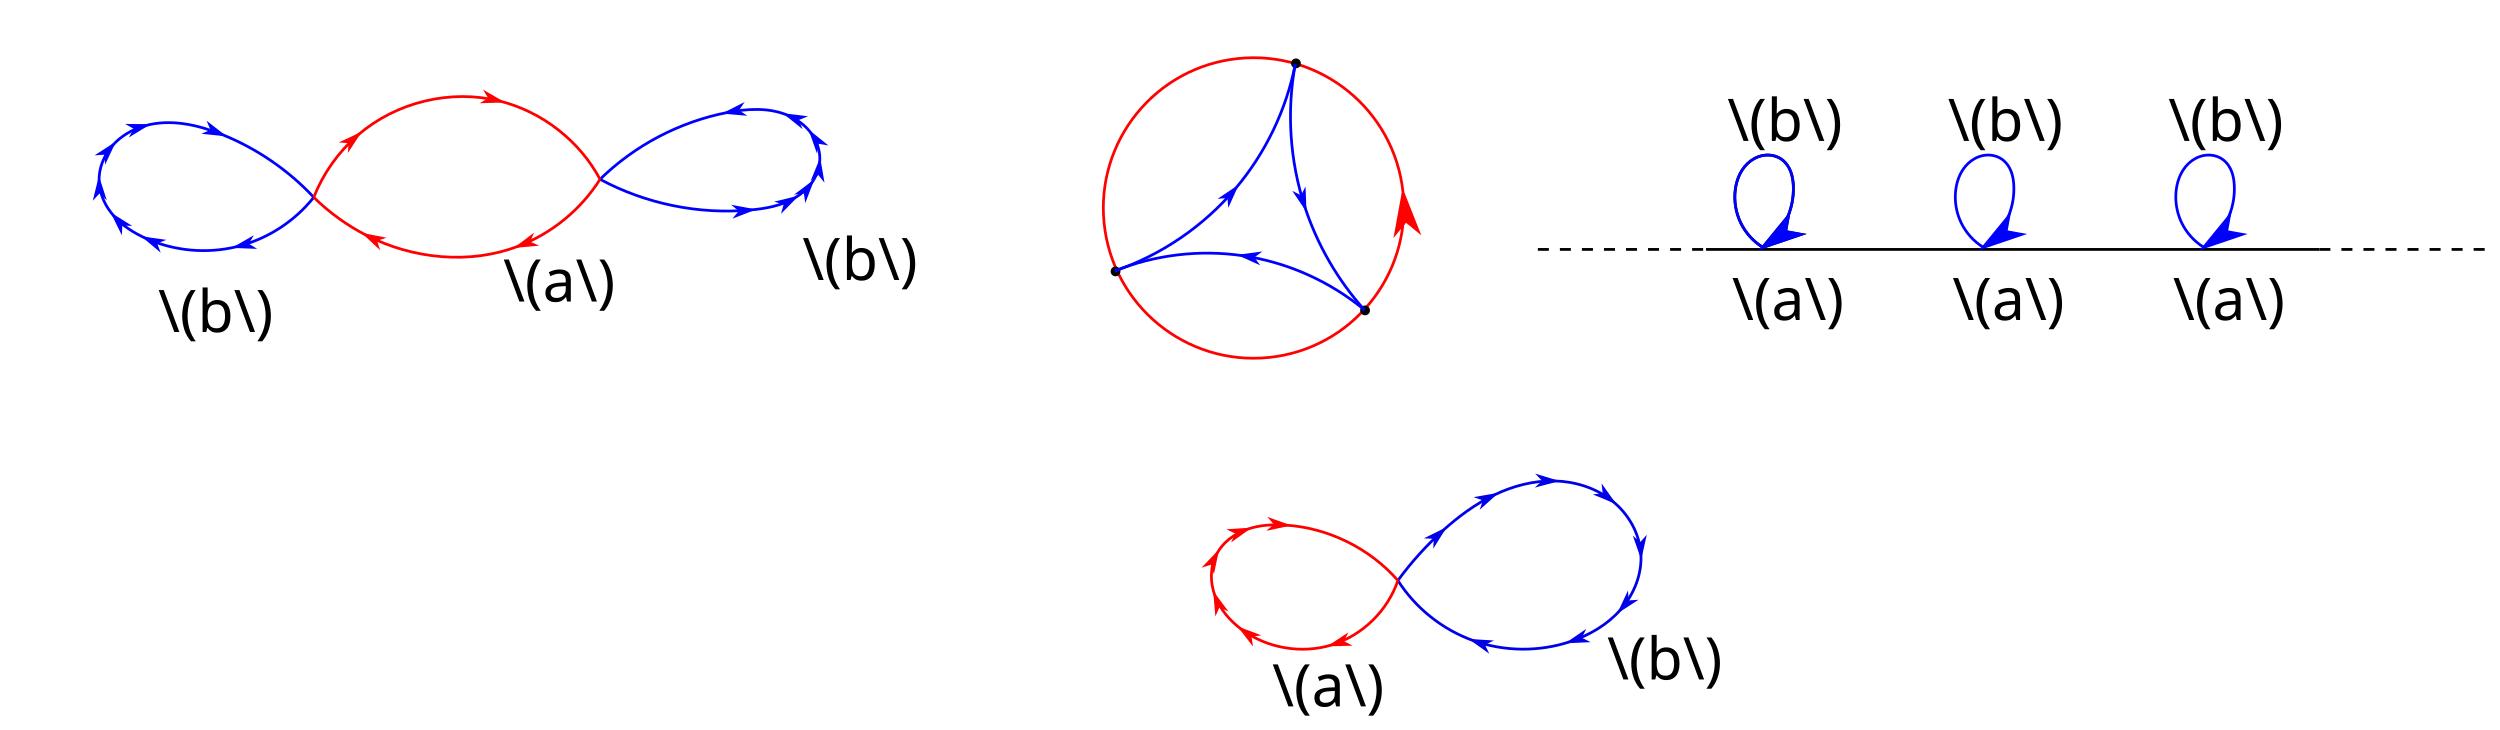
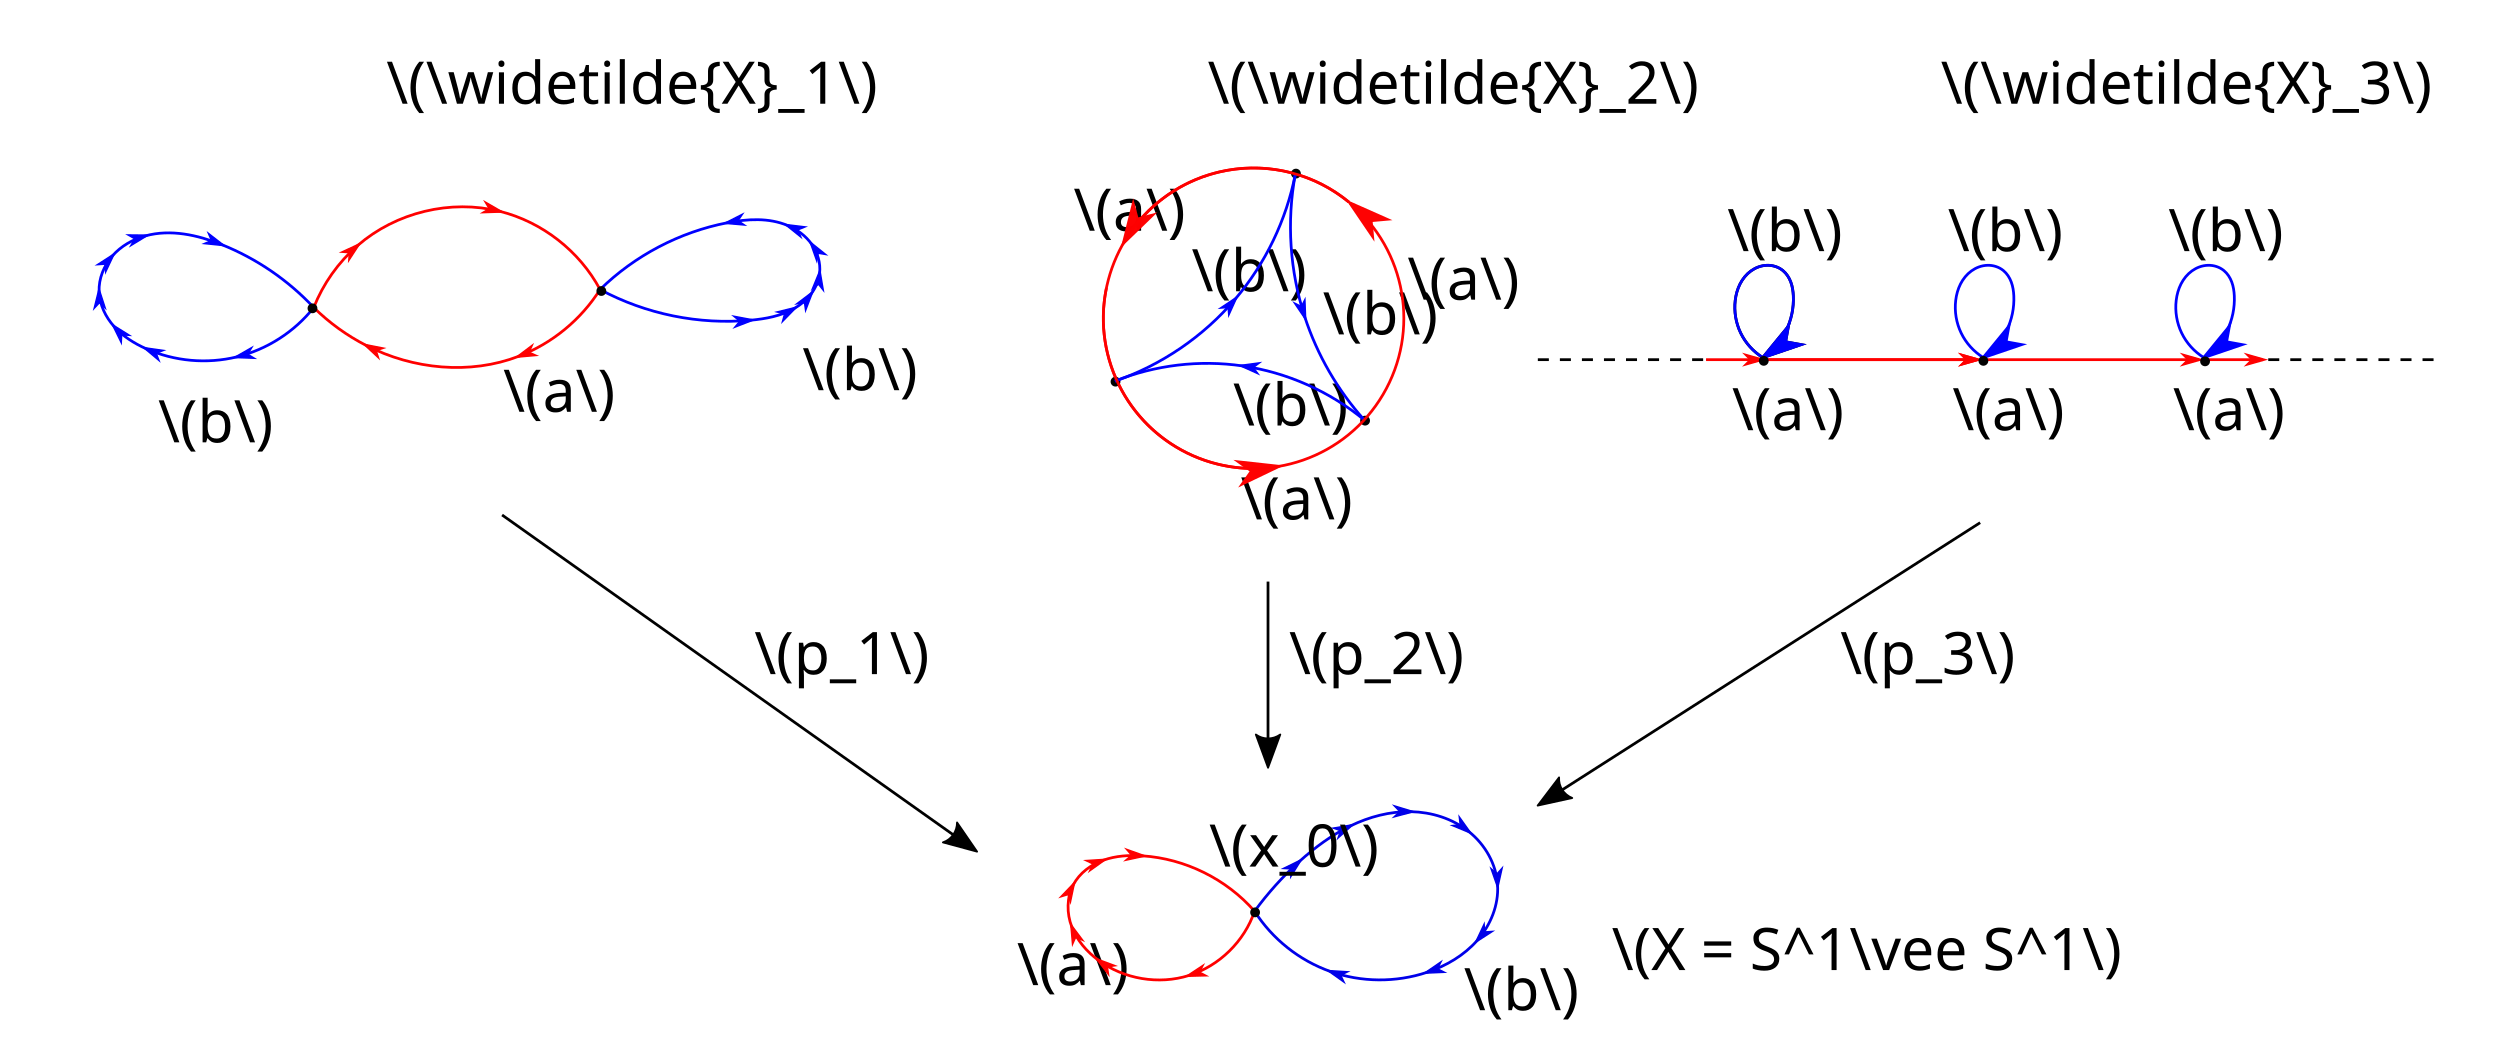
- <svg xmlns="http://www.w3.org/2000/svg" width="240mm" height="70mm" viewBox="0 0 240 70" version="1.1" id="svg8">
+ <svg xmlns="http://www.w3.org/2000/svg" width="240mm" height="100mm" viewBox="0 0 240 100" version="1.1" id="svg8">
  <defs id="defs2">
-     <marker style="overflow:visible;" id="marker2439" refX="0.0" refY="0.0" orient="auto">
-       <path transform="scale(0.4) rotate(180) translate(10,0)" style="fill-rule:evenodd;fill:context-stroke;stroke:context-stroke;stroke-width:1.0pt;" d="M 0.0,0.0 L 5.0,-5.0 L -12.5,0.0 L 5.0,5.0 L 0.0,0.0 z " id="path2185" />
+     <marker style="overflow:visible" id="marker1576" refX="0" refY="0" orient="auto">
+       <path transform="matrix(-0.4,0,0,-0.4,-4,0)" style="fill:context-stroke;fill-rule:evenodd;stroke:context-stroke;stroke-width:1pt" d="M 0,0 5,-5 -12.5,0 5,5 Z" id="path1324" />
+     </marker>
+     <marker style="overflow:visible" id="marker2439" refX="0" refY="0" orient="auto">
+       <path transform="matrix(-0.4,0,0,-0.4,-4,0)" style="fill:context-stroke;fill-rule:evenodd;stroke:context-stroke;stroke-width:1pt" d="M 0,0 5,-5 -12.5,0 5,5 Z" id="path2185" />
    </marker>
    <marker style="overflow:visible" id="Arrow1Mstart" refX="0" refY="0" orient="auto">
      <path transform="matrix(0.4,0,0,0.4,4,0)" style="fill:context-stroke;fill-rule:evenodd;stroke:context-stroke;stroke-width:1pt" d="M 0,0 5,-5 -12.5,0 5,5 Z" id="path2888" />
    </marker>
    <marker style="overflow:visible" id="Arrow1Mend" refX="0" refY="0" orient="auto">
      <path transform="matrix(-0.4,0,0,-0.4,-4,0)" style="fill:context-stroke;fill-rule:evenodd;stroke:context-stroke;stroke-width:1pt" d="M 0,0 5,-5 -12.5,0 5,5 Z" id="path2891" />
    </marker>
    <marker style="overflow:visible" id="Arrow2Lend" refX="0" refY="0" orient="auto">
      <path transform="matrix(-1.1,0,0,-1.1,-1.1,0)" d="M 8.719,4.034 -2.207,0.016 8.719,-4.002 c -1.745,2.372 -1.735,5.617 -6e-7,8.035 z" style="fill:context-stroke;fill-rule:evenodd;stroke:context-stroke;stroke-width:0.625;stroke-linejoin:round" id="path2903" />
    </marker>
    <marker style="overflow:visible" id="Arrow1Lstart" refX="0" refY="0" orient="auto">
      <path transform="matrix(0.8,0,0,0.8,10,0)" style="fill:context-stroke;fill-rule:evenodd;stroke:context-stroke;stroke-width:1pt" d="M 0,0 5,-5 -12.5,0 5,5 Z" id="path2882" />
    </marker>
    <marker style="overflow:visible" id="marker4571" refX="0" refY="0" orient="auto">
      <path transform="matrix(-0.8,0,0,-0.8,-10,0)" style="fill:context-stroke;fill-rule:evenodd;stroke:context-stroke;stroke-width:1pt" d="M 0,0 5,-5 -12.5,0 5,5 Z" id="path4569" />
    </marker>
    <marker style="overflow:visible" id="marker4561" refX="0" refY="0" orient="auto">
      <path transform="matrix(-0.8,0,0,-0.8,-10,0)" style="fill:context-stroke;fill-rule:evenodd;stroke:context-stroke;stroke-width:1pt" d="M 0,0 5,-5 -12.5,0 5,5 Z" id="path4559" />
    </marker>
    <marker style="overflow:visible" id="Arrow1Lend" refX="0" refY="0" orient="auto">
      <path transform="matrix(-0.8,0,0,-0.8,-10,0)" style="fill:context-stroke;fill-rule:evenodd;stroke:context-stroke;stroke-width:1pt" d="M 0,0 5,-5 -12.5,0 5,5 Z" id="path2885" />
    </marker>
    <marker style="overflow:visible" id="Arrow1Mstart-4" refX="0" refY="0" orient="auto">
      <path transform="matrix(0.4,0,0,0.4,4,0)" style="fill:context-stroke;fill-rule:evenodd;stroke:context-stroke;stroke-width:1pt" d="M 0,0 5,-5 -12.5,0 5,5 Z" id="path2888-4" />
    </marker>
    <marker style="overflow:visible" id="Arrow1Mstart-4-0" refX="0" refY="0" orient="auto">
      <path transform="matrix(0.4,0,0,0.4,4,0)" style="fill:context-stroke;fill-rule:evenodd;stroke:context-stroke;stroke-width:1pt" d="M 0,0 5,-5 -12.5,0 5,5 Z" id="path2888-4-2" />
    </marker>
    <marker style="overflow:visible" id="Arrow1Mstart-4-0-9" refX="0" refY="0" orient="auto">
      <path transform="matrix(0.4,0,0,0.4,4,0)" style="fill:context-stroke;fill-rule:evenodd;stroke:context-stroke;stroke-width:1pt" d="M 0,0 5,-5 -12.5,0 5,5 Z" id="path2888-4-2-0" />
    </marker>
+     <marker style="overflow:visible" id="marker2439-5" refX="0" refY="0" orient="auto">
+       <path transform="matrix(-0.4,0,0,-0.4,-4,0)" style="fill:context-stroke;fill-rule:evenodd;stroke:context-stroke;stroke-width:1pt" d="M 0,0 5,-5 -12.5,0 5,5 Z" id="path2185-6" />
+     </marker>
  </defs>
  <g id="layer1" transform="translate(0,-177)">
-     <path style="fill:none;stroke:#000000;stroke-width:0.265px;stroke-linecap:butt;stroke-linejoin:miter;stroke-opacity:1" d="M 163.779,200.944 H 222.658" id="path1072" />
-     <text xml:space="preserve" style="font-size:5.644px;line-height:1.25;font-family:sans-serif;letter-spacing:0px;word-spacing:0px;stroke-width:0.265" x="166.264" y="207.715" id="text2090">
-       <tspan id="tspan2088" style="stroke-width:0.265" x="166.264" y="207.715">\(a\)</tspan>
+     <text xml:space="preserve" style="font-size:5.644px;line-height:1.25;font-family:sans-serif;letter-spacing:0px;word-spacing:0px;stroke-width:0.265" x="166.264" y="218.299" id="text2090">
+       <tspan id="tspan2088" style="stroke-width:0.265" x="166.264" y="218.299">\(a\)</tspan>
    </text>
-     <text xml:space="preserve" style="font-size:5.644px;line-height:1.25;font-family:sans-serif;letter-spacing:0px;word-spacing:0px;stroke-width:0.265" x="187.431" y="207.715" id="text2824">
-       <tspan id="tspan2822" style="stroke-width:0.265" x="187.431" y="207.715">\(a\)</tspan>
+     <text xml:space="preserve" style="font-size:5.644px;line-height:1.25;font-family:sans-serif;letter-spacing:0px;word-spacing:0px;stroke-width:0.265" x="119.096" y="226.859" id="text2090-3">
+       <tspan id="tspan2088-9" style="stroke-width:0.265" x="119.096" y="226.859">\(a\)</tspan>
    </text>
-     <text xml:space="preserve" style="font-size:5.644px;line-height:1.25;font-family:sans-serif;letter-spacing:0px;word-spacing:0px;stroke-width:0.265" x="208.598" y="207.715" id="text2828">
-       <tspan id="tspan2826" style="stroke-width:0.265" x="208.598" y="207.715">\(a\)</tspan>
+     <text xml:space="preserve" style="font-size:5.644px;line-height:1.25;font-family:sans-serif;letter-spacing:0px;word-spacing:0px;stroke-width:0.265" x="135.108" y="205.765" id="text2090-7">
+       <tspan id="tspan2088-3" style="stroke-width:0.265" x="135.108" y="205.765">\(a\)</tspan>
    </text>
-     <path style="fill:none;stroke:#000000;stroke-width:0.265px;stroke-linecap:butt;stroke-linejoin:miter;stroke-opacity:1;marker-end:url(#Arrow1Lend)" d="m 169.231,200.743 c -0.913,-0.564 -1.661,-1.393 -2.127,-2.359 -0.466,-0.967 -0.65,-2.068 -0.522,-3.133 0.065,-0.546 0.212,-1.085 0.461,-1.574 0.25,-0.49 0.604,-0.93 1.05,-1.252 0.446,-0.322 0.983,-0.523 1.533,-0.539 0.549,-0.017 1.108,0.156 1.533,0.505 0.349,0.286 0.6,0.681 0.757,1.104 0.157,0.423 0.223,0.876 0.244,1.327 0.053,1.148 -0.19,2.309 -0.7,3.339 -0.509,1.03 -1.284,1.928 -2.229,2.583" id="path2878" />
-     <path style="fill:none;stroke:#0000ff;stroke-width:0.265px;stroke-linecap:butt;stroke-linejoin:miter;stroke-opacity:1;marker-end:url(#Arrow1Lend)" d="m 169.231,200.743 c -0.913,-0.564 -1.661,-1.393 -2.127,-2.359 -0.466,-0.967 -0.65,-2.068 -0.522,-3.133 0.065,-0.546 0.212,-1.085 0.461,-1.574 0.25,-0.49 0.604,-0.93 1.05,-1.252 0.446,-0.322 0.983,-0.523 1.533,-0.539 0.549,-0.017 1.108,0.156 1.533,0.505 0.349,0.286 0.6,0.681 0.757,1.104 0.157,0.423 0.223,0.876 0.244,1.327 0.053,1.148 -0.19,2.309 -0.7,3.339 -0.509,1.03 -1.284,1.928 -2.229,2.583" id="path3475" />
-     <text xml:space="preserve" style="font-size:5.644px;line-height:1.25;font-family:sans-serif;letter-spacing:0px;word-spacing:0px;stroke-width:0.265" x="165.821" y="190.529" id="text3643">
-       <tspan id="tspan3641" style="stroke-width:0.265" x="165.821" y="190.529">\(b\)</tspan>
+     <text xml:space="preserve" style="font-size:5.644px;line-height:1.25;font-family:sans-serif;letter-spacing:0px;word-spacing:0px;stroke-width:0.265" x="103.051" y="199.146" id="text2090-75">
+       <tspan id="tspan2088-0" style="stroke-width:0.265" x="103.051" y="199.146">\(a\)</tspan>
    </text>
-     <path style="fill:none;stroke:#0000ff;stroke-width:0.265px;stroke-linecap:butt;stroke-linejoin:miter;stroke-opacity:1;marker-end:url(#Arrow1Lend)" d="m 190.397,200.743 c -0.913,-0.564 -1.661,-1.393 -2.127,-2.359 -0.466,-0.967 -0.65,-2.068 -0.522,-3.133 0.065,-0.546 0.212,-1.085 0.461,-1.574 0.25,-0.49 0.604,-0.93 1.05,-1.252 0.446,-0.322 0.983,-0.523 1.533,-0.539 0.549,-0.017 1.108,0.156 1.533,0.505 0.349,0.286 0.6,0.681 0.757,1.104 0.157,0.423 0.223,0.876 0.244,1.327 0.053,1.148 -0.19,2.309 -0.7,3.339 -0.509,1.03 -1.284,1.928 -2.229,2.583" id="path4483" />
-     <text xml:space="preserve" style="font-size:5.644px;line-height:1.25;font-family:sans-serif;letter-spacing:0px;word-spacing:0px;stroke-width:0.265" x="186.987" y="190.529" id="text4491">
-       <tspan id="tspan4489" style="stroke-width:0.265" x="186.987" y="190.529">\(b\)</tspan>
+     <text xml:space="preserve" style="font-size:5.644px;line-height:1.25;font-family:sans-serif;letter-spacing:0px;word-spacing:0px;stroke-width:0.265" x="187.431" y="218.299" id="text2824">
+       <tspan id="tspan2822" style="stroke-width:0.265" x="187.431" y="218.299">\(a\)</tspan>
    </text>
-     <path style="fill:none;stroke:#0000ff;stroke-width:0.265px;stroke-linecap:butt;stroke-linejoin:miter;stroke-opacity:1;marker-end:url(#Arrow1Lend)" d="m 211.564,200.743 c -0.913,-0.564 -1.661,-1.393 -2.127,-2.359 -0.466,-0.967 -0.65,-2.068 -0.522,-3.133 0.065,-0.546 0.212,-1.085 0.461,-1.574 0.25,-0.49 0.604,-0.93 1.05,-1.252 0.446,-0.322 0.983,-0.523 1.533,-0.539 0.549,-0.017 1.108,0.156 1.533,0.505 0.349,0.286 0.6,0.681 0.757,1.104 0.157,0.423 0.223,0.876 0.244,1.327 0.053,1.148 -0.19,2.309 -0.7,3.339 -0.509,1.03 -1.284,1.928 -2.229,2.583" id="path4493" />
-     <text xml:space="preserve" style="font-size:5.644px;line-height:1.25;font-family:sans-serif;letter-spacing:0px;word-spacing:0px;stroke-width:0.265" x="208.154" y="190.529" id="text4501">
-       <tspan id="tspan4499" style="stroke-width:0.265" x="208.154" y="190.529">\(b\)</tspan>
+     <text xml:space="preserve" style="font-size:5.644px;line-height:1.25;font-family:sans-serif;letter-spacing:0px;word-spacing:0px;stroke-width:0.265" x="208.598" y="218.299" id="text2828">
+       <tspan id="tspan2826" style="stroke-width:0.265" x="208.598" y="218.299">\(a\)</tspan>
    </text>
-     <path style="font-variation-settings:normal;opacity:0.99;vector-effect:none;fill:none;fill-opacity:1;fill-rule:evenodd;stroke:#fe0000;stroke-width:0.265;stroke-linecap:butt;stroke-linejoin:round;stroke-miterlimit:4;stroke-dasharray:none;stroke-dashoffset:0;stroke-opacity:1;-inkscape-stroke:none;marker-start:url(#Arrow1Lstart);stop-color:#000000;stop-opacity:1" id="path4557" d="m 134.698,195.552 a 14.424,14.424 0 0 1 -12.913,15.767 14.424,14.424 0 0 1 -15.79,-12.886 14.424,14.424 0 0 1 12.858,-15.813 14.424,14.424 0 0 1 15.835,12.83" />
-     <path style="font-variation-settings:normal;opacity:0.99;vector-effect:none;fill:#000000;fill-opacity:1;fill-rule:evenodd;stroke:none;stroke-width:0.265;stroke-linecap:butt;stroke-linejoin:round;stroke-miterlimit:4;stroke-dasharray:none;stroke-dashoffset:0;stroke-opacity:1;-inkscape-stroke:none;stop-color:#000000;stop-opacity:1" id="path4609" d="m 124.88,183.037 a 0.471,0.471 0 0 1 -0.422,0.515 0.471,0.471 0 0 1 -0.516,-0.421 0.471,0.471 0 0 1 0.42,-0.516 0.471,0.471 0 0 1 0.517,0.419" />
-     <path style="font-variation-settings:normal;opacity:0.99;vector-effect:none;fill:#000000;fill-opacity:1;fill-rule:evenodd;stroke:none;stroke-width:0.265;stroke-linecap:butt;stroke-linejoin:round;stroke-miterlimit:4;stroke-dasharray:none;stroke-dashoffset:0;stroke-opacity:1;-inkscape-stroke:none;stop-color:#000000;stop-opacity:1" id="path4609-1" d="m 107.559,203.009 a 0.471,0.471 0 0 1 -0.422,0.515 0.471,0.471 0 0 1 -0.516,-0.421 0.471,0.471 0 0 1 0.42,-0.516 0.471,0.471 0 0 1 0.517,0.419" />
-     <path style="font-variation-settings:normal;opacity:0.99;vector-effect:none;fill:#000000;fill-opacity:1;fill-rule:evenodd;stroke:none;stroke-width:0.265;stroke-linecap:butt;stroke-linejoin:round;stroke-miterlimit:4;stroke-dasharray:none;stroke-dashoffset:0;stroke-opacity:1;-inkscape-stroke:none;stop-color:#000000;stop-opacity:1" id="path4609-0" d="m 131.516,206.752 a 0.471,0.471 0 0 1 -0.422,0.515 0.471,0.471 0 0 1 -0.516,-0.421 0.471,0.471 0 0 1 0.42,-0.516 0.471,0.471 0 0 1 0.517,0.419" />
-     <text xml:space="preserve" style="font-size:5.644px;line-height:1.25;font-family:sans-serif;letter-spacing:0px;word-spacing:0px;stroke-width:0.265" x="15.17" y="208.877" id="text5896">
-       <tspan id="tspan5894" style="stroke-width:0.265" x="15.17" y="208.877">\(b\)</tspan>
+     <path style="fill:none;stroke:#000000;stroke-width:0.265px;stroke-linecap:butt;stroke-linejoin:miter;stroke-opacity:1;marker-end:url(#Arrow1Lend)" d="m 169.231,211.326 c -0.913,-0.564 -1.661,-1.393 -2.127,-2.359 -0.466,-0.967 -0.65,-2.068 -0.522,-3.133 0.065,-0.546 0.212,-1.085 0.461,-1.574 0.25,-0.49 0.604,-0.93 1.05,-1.252 0.446,-0.322 0.983,-0.523 1.533,-0.539 0.549,-0.017 1.108,0.156 1.533,0.505 0.349,0.286 0.6,0.681 0.757,1.104 0.157,0.423 0.223,0.876 0.244,1.327 0.053,1.148 -0.19,2.309 -0.7,3.339 -0.509,1.03 -1.284,1.928 -2.229,2.583" id="path2878" />
+     <path style="fill:none;stroke:#0000ff;stroke-width:0.265px;stroke-linecap:butt;stroke-linejoin:miter;stroke-opacity:1;marker-end:url(#Arrow1Lend)" d="m 169.231,211.326 c -0.913,-0.564 -1.661,-1.393 -2.127,-2.359 -0.466,-0.967 -0.65,-2.068 -0.522,-3.133 0.065,-0.546 0.212,-1.085 0.461,-1.574 0.25,-0.49 0.604,-0.93 1.05,-1.252 0.446,-0.322 0.983,-0.523 1.533,-0.539 0.549,-0.017 1.108,0.156 1.533,0.505 0.349,0.286 0.6,0.681 0.757,1.104 0.157,0.423 0.223,0.876 0.244,1.327 0.053,1.148 -0.19,2.309 -0.7,3.339 -0.509,1.03 -1.284,1.928 -2.229,2.583" id="path3475" />
+     <text xml:space="preserve" style="font-size:5.644px;line-height:1.25;font-family:sans-serif;letter-spacing:0px;word-spacing:0px;stroke-width:0.265" x="165.821" y="201.112" id="text3643">
+       <tspan id="tspan3641" style="stroke-width:0.265" x="165.821" y="201.112">\(b\)</tspan>
    </text>
-     <text xml:space="preserve" style="font-size:5.644px;line-height:1.25;font-family:sans-serif;letter-spacing:0px;word-spacing:0px;stroke-width:0.265" x="154.282" y="242.228" id="text5896-8">
-       <tspan id="tspan5894-4" style="stroke-width:0.265" x="154.282" y="242.228">\(b\)</tspan>
+     <text xml:space="preserve" style="font-size:5.644px;line-height:1.25;font-family:sans-serif;letter-spacing:0px;word-spacing:0px;stroke-width:0.265" x="114.388" y="204.963" id="text3643-4">
+       <tspan id="tspan3641-5" style="stroke-width:0.265" x="114.388" y="204.963">\(b\)</tspan>
    </text>
-     <text xml:space="preserve" style="font-size:5.644px;line-height:1.25;font-family:sans-serif;letter-spacing:0px;word-spacing:0px;stroke-width:0.265" x="77.029" y="203.881" id="text6334">
-       <tspan id="tspan6332" style="stroke-width:0.265" x="77.029" y="203.881">\(b\)</tspan>
+     <text xml:space="preserve" style="font-size:5.644px;line-height:1.25;font-family:sans-serif;letter-spacing:0px;word-spacing:0px;stroke-width:0.265" x="126.986" y="209.099" id="text3643-8">
+       <tspan id="tspan3641-6" style="stroke-width:0.265" x="126.986" y="209.099">\(b\)</tspan>
    </text>
-     <text xml:space="preserve" style="font-size:5.644px;line-height:1.25;font-family:sans-serif;letter-spacing:0px;word-spacing:0px;stroke-width:0.265" x="48.299" y="205.945" id="text7502">
-       <tspan id="tspan7500" style="stroke-width:0.265" x="48.299" y="205.945">\(a\)</tspan>
+     <text xml:space="preserve" style="font-size:5.644px;line-height:1.25;font-family:sans-serif;letter-spacing:0px;word-spacing:0px;stroke-width:0.265" x="118.362" y="217.851" id="text3643-2">
+       <tspan id="tspan3641-51" style="stroke-width:0.265" x="118.362" y="217.851">\(b\)</tspan>
    </text>
-     <text xml:space="preserve" style="font-size:5.644px;line-height:1.25;font-family:sans-serif;letter-spacing:0px;word-spacing:0px;stroke-width:0.265" x="122.126" y="244.812" id="text7502-0">
-       <tspan id="tspan7500-0" style="stroke-width:0.265" x="122.126" y="244.812">\(a\)</tspan>
+     <path style="fill:none;stroke:#0000ff;stroke-width:0.265px;stroke-linecap:butt;stroke-linejoin:miter;stroke-opacity:1;marker-end:url(#Arrow1Lend)" d="m 190.397,211.326 c -0.913,-0.564 -1.661,-1.393 -2.127,-2.359 -0.466,-0.967 -0.65,-2.068 -0.522,-3.133 0.065,-0.546 0.212,-1.085 0.461,-1.574 0.25,-0.49 0.604,-0.93 1.05,-1.252 0.446,-0.322 0.983,-0.523 1.533,-0.539 0.549,-0.017 1.108,0.156 1.533,0.505 0.349,0.286 0.6,0.681 0.757,1.104 0.157,0.423 0.223,0.876 0.244,1.327 0.053,1.148 -0.19,2.309 -0.7,3.339 -0.509,1.03 -1.284,1.928 -2.229,2.583" id="path4483" />
+     <text xml:space="preserve" style="font-size:5.644px;line-height:1.25;font-family:sans-serif;letter-spacing:0px;word-spacing:0px;stroke-width:0.265" x="186.987" y="201.112" id="text4491">
+       <tspan id="tspan4489" style="stroke-width:0.265" x="186.987" y="201.112">\(b\)</tspan>
    </text>
-     <path style="fill:none;stroke:#000000;stroke-width:0.265;stroke-linecap:butt;stroke-linejoin:miter;stroke-miterlimit:4;stroke-dasharray:1.058, 1.058;stroke-dashoffset:0;stroke-opacity:1" d="m 222.658,200.944 h 16.147" id="path1046" />
-     <path style="fill:none;stroke:#000000;stroke-width:0.265;stroke-linecap:butt;stroke-linejoin:miter;stroke-miterlimit:4;stroke-dasharray:1.058, 1.058;stroke-dashoffset:0;stroke-opacity:1" d="m 147.632,200.944 h 16.147" id="path1046-0" />
-     <path style="fill:none;stroke:#0000ff;stroke-width:0.265;stroke-linecap:butt;stroke-linejoin:miter;stroke-miterlimit:4;stroke-dasharray:none;stroke-opacity:1;marker-mid:url(#Arrow1Mstart)" d="m 130.987,206.752 c -2.566,-2.857 -4.53,-6.253 -5.725,-9.902 -1.441,-4.398 -1.757,-9.158 -0.911,-13.708" id="path3377" />
-     <path style="fill:none;stroke:#0000ff;stroke-width:0.265px;stroke-linecap:butt;stroke-linejoin:miter;stroke-opacity:1;marker-mid:url(#Arrow1Mend)" d="m 130.987,206.752 c -3.332,-2.762 -7.434,-4.586 -11.717,-5.208 -4.114,-0.598 -8.383,-0.088 -12.24,1.462" id="path3560" />
-     <path style="fill:none;stroke:#0000ff;stroke-width:0.265px;stroke-linecap:butt;stroke-linejoin:miter;stroke-opacity:1;marker-mid:url(#Arrow1Mend)" d="m 107.029,203.006 c 4.465,-1.529 8.504,-4.283 11.558,-7.882 2.898,-3.417 4.904,-7.585 5.764,-11.982" id="path4804" />
-     <path style="fill:none;stroke:#0000ff;stroke-width:0.265px;stroke-linecap:butt;stroke-linejoin:miter;stroke-opacity:1;marker-mid:url(#Arrow1Mstart)" d="m 57.606,194.211 c 3.332,-3.26 7.633,-5.518 12.209,-6.408 1.931,-0.376 3.995,-0.5 5.807,0.265 0.906,0.382 1.728,0.988 2.297,1.79 0.569,0.802 0.872,1.805 0.764,2.783 -0.08,0.72 -0.378,1.408 -0.813,1.987 -0.436,0.579 -1.005,1.05 -1.634,1.409 -1.258,0.719 -2.721,0.986 -4.163,1.119 -4.971,0.459 -10.07,-0.579 -14.466,-2.943" id="path7080" />
-     <path style="fill:none;stroke:#0000ff;stroke-width:0.265px;stroke-linecap:butt;stroke-linejoin:miter;stroke-opacity:1;marker-mid:url(#Arrow1Mstart)" d="m 30.119,195.94 c -2.457,-2.626 -5.497,-4.705 -8.836,-6.041 -2.323,-0.93 -4.913,-1.502 -7.326,-0.839 -1.206,0.332 -2.339,0.978 -3.164,1.919 -0.825,0.941 -1.324,2.184 -1.28,3.434 0.044,1.248 0.62,2.441 1.456,3.368 0.836,0.927 1.918,1.605 3.059,2.114 2.716,1.211 5.836,1.49 8.724,0.78 2.887,-0.71 5.523,-2.404 7.368,-4.735" id="path7084" />
-     <path style="fill:none;stroke:#0000e9;stroke-width:0.265;stroke-linecap:butt;stroke-linejoin:miter;stroke-opacity:1;stroke-miterlimit:4;stroke-dasharray:none;marker-mid:url(#Arrow1Mend)" d="m 134.198,232.728 c 1.266,-1.735 2.71,-3.339 4.303,-4.778 1.484,-1.34 3.106,-2.545 4.906,-3.416 1.8,-0.871 3.786,-1.401 5.785,-1.364 1.999,0.037 4.01,0.664 5.574,1.91 1.564,1.246 2.644,3.131 2.761,5.127 0.113,1.929 -0.669,3.853 -1.94,5.307 -1.271,1.455 -2.999,2.464 -4.832,3.077 -2.991,1 -6.315,0.971 -9.288,-0.081 -2.973,-1.053 -5.575,-3.122 -7.269,-5.782" id="path7425" />
-     <path style="fill:none;stroke:#ff0000;stroke-width:0.265px;stroke-linecap:butt;stroke-linejoin:miter;stroke-opacity:1;marker-mid:url(#Arrow1Mstart-4)" d="m 134.198,232.728 c -2.702,-3.089 -6.66,-5.045 -10.755,-5.317 -1.268,-0.084 -2.567,-0.009 -3.764,0.418 -1.197,0.428 -2.29,1.237 -2.883,2.361 -0.648,1.228 -0.643,2.742 -0.147,4.039 0.496,1.297 1.447,2.387 2.564,3.212 2.452,1.811 5.783,2.367 8.691,1.453 2.908,-0.915 5.32,-3.278 6.294,-6.166" id="path5176" />
-     <path style="fill:none;stroke:#ff0000;stroke-width:0.265px;stroke-linecap:butt;stroke-linejoin:miter;stroke-opacity:1;marker-mid:url(#Arrow1Mstart-4-0)" d="m 57.606,194.211 c -1.975,-3.692 -5.557,-6.487 -9.619,-7.506 -4.716,-1.183 -9.972,0.092 -13.646,3.276 -1.857,1.609 -3.319,3.672 -4.221,5.958" id="path5176-4" />
-     <path style="fill:none;stroke:#ff0000;stroke-width:0.265;stroke-linecap:butt;stroke-linejoin:miter;stroke-miterlimit:4;stroke-dasharray:none;stroke-opacity:1;marker-mid:url(#marker2439)" d="m 57.606,194.211 c -1.826,2.894 -4.604,5.176 -7.797,6.405 -4.703,1.81 -10.154,1.266 -14.64,-1.029 -1.855,-0.949 -3.565,-2.184 -5.049,-3.647" id="path5176-4-2" />
+     <path style="fill:none;stroke:#0000ff;stroke-width:0.265px;stroke-linecap:butt;stroke-linejoin:miter;stroke-opacity:1;marker-end:url(#Arrow1Lend)" d="m 211.564,211.326 c -0.913,-0.564 -1.661,-1.393 -2.127,-2.359 -0.466,-0.967 -0.65,-2.068 -0.522,-3.133 0.065,-0.546 0.212,-1.085 0.461,-1.574 0.25,-0.49 0.604,-0.93 1.05,-1.252 0.446,-0.322 0.983,-0.523 1.533,-0.539 0.549,-0.017 1.108,0.156 1.533,0.505 0.349,0.286 0.6,0.681 0.757,1.104 0.157,0.423 0.223,0.876 0.244,1.327 0.053,1.148 -0.19,2.309 -0.7,3.339 -0.509,1.03 -1.284,1.928 -2.229,2.583" id="path4493" />
+     <text xml:space="preserve" style="font-size:5.644px;line-height:1.25;font-family:sans-serif;letter-spacing:0px;word-spacing:0px;stroke-width:0.265" x="208.154" y="201.112" id="text4501">
+       <tspan id="tspan4499" style="stroke-width:0.265" x="208.154" y="201.112">\(b\)</tspan>
+     </text>
+     <path style="font-variation-settings:normal;opacity:0.99;vector-effect:none;fill:none;fill-opacity:1;fill-rule:evenodd;stroke:#fe0000;stroke-width:0.265;stroke-linecap:butt;stroke-linejoin:round;stroke-miterlimit:4;stroke-dasharray:none;stroke-dashoffset:0;stroke-opacity:1;-inkscape-stroke:none;marker-start:url(#Arrow1Lstart);stop-color:#000000;stop-opacity:1" id="path4557" d="m 122.77,221.77 a 14.424,14.424 0 0 1 -15.671,-8.508 14.424,14.424 0 0 1 4.573,-17.235 14.424,14.424 0 0 1 17.828,0.379" />
+     <path style="font-variation-settings:normal;opacity:0.99;vector-effect:none;fill:#000000;fill-opacity:1;fill-rule:evenodd;stroke:none;stroke-width:0.265;stroke-linecap:butt;stroke-linejoin:round;stroke-miterlimit:4;stroke-dasharray:none;stroke-dashoffset:0;stroke-opacity:1;-inkscape-stroke:none;stop-color:#000000;stop-opacity:1" id="path4609" d="m 124.88,193.62 a 0.471,0.471 0 0 1 -0.422,0.515 0.471,0.471 0 0 1 -0.516,-0.421 0.471,0.471 0 0 1 0.42,-0.516 0.471,0.471 0 0 1 0.517,0.419" />
+     <path style="font-variation-settings:normal;opacity:0.99;vector-effect:none;fill:#000000;fill-opacity:1;fill-rule:evenodd;stroke:none;stroke-width:0.265;stroke-linecap:butt;stroke-linejoin:round;stroke-miterlimit:4;stroke-dasharray:none;stroke-dashoffset:0;stroke-opacity:1;-inkscape-stroke:none;stop-color:#000000;stop-opacity:1" id="path4609-1" d="m 107.559,213.593 a 0.471,0.471 0 0 1 -0.422,0.515 0.471,0.471 0 0 1 -0.516,-0.421 0.471,0.471 0 0 1 0.42,-0.516 0.471,0.471 0 0 1 0.517,0.419" />
+     <path style="font-variation-settings:normal;opacity:0.99;vector-effect:none;fill:#000000;fill-opacity:1;fill-rule:evenodd;stroke:none;stroke-width:0.265;stroke-linecap:butt;stroke-linejoin:round;stroke-miterlimit:4;stroke-dasharray:none;stroke-dashoffset:0;stroke-opacity:1;-inkscape-stroke:none;stop-color:#000000;stop-opacity:1" id="path4609-0" d="m 131.516,217.335 a 0.471,0.471 0 0 1 -0.422,0.515 0.471,0.471 0 0 1 -0.516,-0.421 0.471,0.471 0 0 1 0.42,-0.516 0.471,0.471 0 0 1 0.517,0.419" />
+     <text xml:space="preserve" style="font-size:5.644px;line-height:1.25;font-family:sans-serif;letter-spacing:0px;word-spacing:0px;stroke-width:0.265" x="15.17" y="219.461" id="text5896">
+       <tspan id="tspan5894" style="stroke-width:0.265" x="15.17" y="219.461">\(b\)</tspan>
+     </text>
+     <text xml:space="preserve" style="font-size:5.644px;line-height:1.25;font-family:sans-serif;letter-spacing:0px;word-spacing:0px;stroke-width:0.265" x="140.524" y="273.978" id="text5896-8">
+       <tspan id="tspan5894-4" style="stroke-width:0.265" x="140.524" y="273.978">\(b\)</tspan>
+     </text>
+     <text xml:space="preserve" style="font-size:5.644px;line-height:1.25;font-family:sans-serif;letter-spacing:0px;word-spacing:0px;stroke-width:0.265" x="77.029" y="214.464" id="text6334">
+       <tspan id="tspan6332" style="stroke-width:0.265" x="77.029" y="214.464">\(b\)</tspan>
+     </text>
+     <text xml:space="preserve" style="font-size:5.644px;line-height:1.25;font-family:sans-serif;letter-spacing:0px;word-spacing:0px;stroke-width:0.265" x="48.299" y="216.528" id="text7502">
+       <tspan id="tspan7500" style="stroke-width:0.265" x="48.299" y="216.528">\(a\)</tspan>
+     </text>
+     <text xml:space="preserve" style="font-size:5.644px;line-height:1.25;font-family:sans-serif;letter-spacing:0px;word-spacing:0px;stroke-width:0.265" x="97.626" y="271.57" id="text7502-0">
+       <tspan id="tspan7500-0" style="stroke-width:0.265" x="97.626" y="271.57">\(a\)</tspan>
+     </text>
+     <path style="fill:none;stroke:#000000;stroke-width:0.265;stroke-linecap:butt;stroke-linejoin:miter;stroke-miterlimit:4;stroke-dasharray:1.058, 1.058;stroke-dashoffset:0;stroke-opacity:1" d="m 217.751,211.528 h 16.147" id="path1046" />
+     <path style="fill:none;stroke:#000000;stroke-width:0.265;stroke-linecap:butt;stroke-linejoin:miter;stroke-miterlimit:4;stroke-dasharray:1.058, 1.058;stroke-dashoffset:0;stroke-opacity:1" d="m 147.632,211.528 h 16.147" id="path1046-0" />
+     <path style="fill:none;stroke:#0000ff;stroke-width:0.265;stroke-linecap:butt;stroke-linejoin:miter;stroke-miterlimit:4;stroke-dasharray:none;stroke-opacity:1;marker-mid:url(#Arrow1Mstart)" d="m 130.987,217.335 c -2.566,-2.857 -4.53,-6.253 -5.725,-9.902 -1.441,-4.398 -1.757,-9.158 -0.911,-13.708" id="path3377" />
+     <path style="fill:none;stroke:#0000ff;stroke-width:0.265px;stroke-linecap:butt;stroke-linejoin:miter;stroke-opacity:1;marker-mid:url(#Arrow1Mend)" d="m 130.987,217.335 c -3.332,-2.762 -7.434,-4.586 -11.717,-5.208 -4.114,-0.598 -8.383,-0.088 -12.24,1.462" id="path3560" />
+     <path style="fill:none;stroke:#0000ff;stroke-width:0.265px;stroke-linecap:butt;stroke-linejoin:miter;stroke-opacity:1;marker-mid:url(#Arrow1Mend)" d="m 107.029,213.589 c 4.465,-1.529 8.504,-4.283 11.558,-7.882 2.898,-3.417 4.904,-7.585 5.764,-11.982" id="path4804" />
+     <path style="fill:none;stroke:#0000ff;stroke-width:0.265px;stroke-linecap:butt;stroke-linejoin:miter;stroke-opacity:1;marker-mid:url(#Arrow1Mstart)" d="m 57.606,204.794 c 3.332,-3.26 7.633,-5.518 12.209,-6.408 1.931,-0.376 3.995,-0.5 5.807,0.265 0.906,0.382 1.728,0.988 2.297,1.79 0.569,0.802 0.872,1.805 0.764,2.783 -0.08,0.72 -0.378,1.408 -0.813,1.987 -0.436,0.579 -1.005,1.05 -1.634,1.409 -1.258,0.719 -2.721,0.986 -4.163,1.119 -4.971,0.459 -10.07,-0.579 -14.466,-2.943" id="path7080" />
+     <path style="fill:none;stroke:#0000ff;stroke-width:0.265px;stroke-linecap:butt;stroke-linejoin:miter;stroke-opacity:1;marker-mid:url(#Arrow1Mstart)" d="m 30.119,206.523 c -2.457,-2.626 -5.497,-4.705 -8.836,-6.041 -2.323,-0.93 -4.913,-1.502 -7.326,-0.839 -1.206,0.332 -2.339,0.978 -3.164,1.919 -0.825,0.941 -1.324,2.184 -1.28,3.434 0.044,1.248 0.62,2.441 1.456,3.368 0.836,0.927 1.918,1.605 3.059,2.114 2.716,1.211 5.836,1.49 8.724,0.78 2.887,-0.71 5.523,-2.404 7.368,-4.735" id="path7084" />
+     <path style="fill:none;stroke:#0000e9;stroke-width:0.265;stroke-linecap:butt;stroke-linejoin:miter;stroke-miterlimit:4;stroke-dasharray:none;stroke-opacity:1;marker-mid:url(#Arrow1Mend)" d="m 120.439,264.478 c 1.266,-1.735 2.71,-3.339 4.303,-4.778 1.484,-1.34 3.106,-2.545 4.906,-3.416 1.8,-0.871 3.786,-1.401 5.785,-1.364 1.999,0.037 4.01,0.664 5.574,1.91 1.564,1.246 2.644,3.131 2.761,5.127 0.113,1.929 -0.669,3.853 -1.94,5.307 -1.271,1.455 -2.999,2.464 -4.832,3.077 -2.991,1 -6.315,0.971 -9.288,-0.081 -2.973,-1.053 -5.575,-3.122 -7.269,-5.782" id="path7425" />
+     <path style="fill:none;stroke:#ff0000;stroke-width:0.265px;stroke-linecap:butt;stroke-linejoin:miter;stroke-opacity:1;marker-mid:url(#Arrow1Mstart-4)" d="m 120.439,264.478 c -2.702,-3.089 -6.66,-5.045 -10.755,-5.317 -1.268,-0.084 -2.567,-0.009 -3.764,0.418 -1.197,0.428 -2.29,1.237 -2.883,2.361 -0.648,1.228 -0.643,2.742 -0.147,4.039 0.496,1.297 1.447,2.387 2.564,3.212 2.452,1.811 5.783,2.367 8.691,1.453 2.908,-0.915 5.32,-3.278 6.294,-6.166" id="path5176" />
+     <path style="fill:none;stroke:#ff0000;stroke-width:0.265px;stroke-linecap:butt;stroke-linejoin:miter;stroke-opacity:1;marker-mid:url(#Arrow1Mstart-4-0)" d="m 57.606,204.794 c -1.975,-3.692 -5.557,-6.487 -9.619,-7.506 -4.716,-1.183 -9.972,0.092 -13.646,3.276 -1.857,1.609 -3.319,3.672 -4.221,5.958" id="path5176-4" />
+     <path style="fill:none;stroke:#ff0000;stroke-width:0.265;stroke-linecap:butt;stroke-linejoin:miter;stroke-miterlimit:4;stroke-dasharray:none;stroke-opacity:1;marker-mid:url(#marker2439)" d="m 57.606,204.794 c -1.826,2.894 -4.604,5.176 -7.797,6.405 -4.703,1.81 -10.154,1.266 -14.64,-1.029 -1.855,-0.949 -3.565,-2.184 -5.049,-3.647" id="path5176-4-2" />
+     <path style="font-variation-settings:normal;opacity:0.99;vector-effect:none;fill:#000000;fill-opacity:1;fill-rule:evenodd;stroke:none;stroke-width:0.265;stroke-linecap:butt;stroke-linejoin:round;stroke-miterlimit:4;stroke-dasharray:none;stroke-dashoffset:0;stroke-opacity:1;-inkscape-stroke:none;stop-color:#000000;stop-opacity:1" id="path4609-0-0" d="m 120.959,264.54 a 0.471,0.471 0 0 1 -0.422,0.515 0.471,0.471 0 0 1 -0.516,-0.421 0.471,0.471 0 0 1 0.42,-0.516 0.471,0.471 0 0 1 0.517,0.419" />
+     <text xml:space="preserve" style="font-size:5.644px;line-height:1.25;font-family:sans-serif;letter-spacing:0px;word-spacing:0px;stroke-width:0.265" x="116.065" y="260.195" id="text1103">
+       <tspan id="tspan1101" style="stroke-width:0.265" x="116.065" y="260.195">\(x_0\)</tspan>
+     </text>
+     <path style="font-variation-settings:normal;opacity:0.99;vector-effect:none;fill:#000000;fill-opacity:1;fill-rule:evenodd;stroke:none;stroke-width:0.265;stroke-linecap:butt;stroke-linejoin:round;stroke-miterlimit:4;stroke-dasharray:none;stroke-dashoffset:0;stroke-opacity:1;-inkscape-stroke:none;stop-color:#000000;stop-opacity:1" id="path4609-0-4" d="m 30.467,206.553 a 0.471,0.471 0 0 1 -0.422,0.515 0.471,0.471 0 0 1 -0.516,-0.421 0.471,0.471 0 0 1 0.42,-0.516 0.471,0.471 0 0 1 0.517,0.419" />
+     <path style="font-variation-settings:normal;opacity:0.99;vector-effect:none;fill:#000000;fill-opacity:1;fill-rule:evenodd;stroke:none;stroke-width:0.265;stroke-linecap:butt;stroke-linejoin:round;stroke-miterlimit:4;stroke-dasharray:none;stroke-dashoffset:0;stroke-opacity:1;-inkscape-stroke:none;stop-color:#000000;stop-opacity:1" id="path4609-0-3" d="m 58.198,204.89 a 0.471,0.471 0 0 1 -0.422,0.515 0.471,0.471 0 0 1 -0.516,-0.421 0.471,0.471 0 0 1 0.42,-0.516 0.471,0.471 0 0 1 0.517,0.419" />
+     <path style="fill:none;stroke:#ff0000;stroke-width:0.265;stroke-linecap:butt;stroke-linejoin:miter;stroke-miterlimit:4;stroke-dasharray:none;stroke-opacity:1;marker-end:url(#marker2439)" d="m 163.779,211.528 h 5.289" id="path1875" />
+     <path style="fill:none;stroke:#ff0000;stroke-width:0.265;stroke-linecap:butt;stroke-linejoin:miter;stroke-miterlimit:4;stroke-dasharray:none;stroke-opacity:1;marker-end:url(#marker2439)" d="m 169.6,211.528 h 20.205" id="path1961" />
+     <path style="fill:none;stroke:#ff0000;stroke-width:0.265;stroke-linecap:butt;stroke-linejoin:miter;stroke-miterlimit:4;stroke-dasharray:none;stroke-opacity:1;marker-end:url(#marker2439)" d="m 169.6,211.528 h 20.205" id="path2293" />
+     <path style="fill:none;stroke:#ff0000;stroke-width:0.265;stroke-linecap:butt;stroke-linejoin:miter;stroke-miterlimit:4;stroke-dasharray:none;stroke-opacity:1;marker-end:url(#marker2439)" d="m 190.422,211.528 h 20.662" id="path2379" />
+     <path style="fill:none;stroke:#ff0000;stroke-width:0.265;stroke-linecap:butt;stroke-linejoin:miter;stroke-miterlimit:4;stroke-dasharray:none;stroke-opacity:1;marker-end:url(#marker2439)" d="m 211.933,211.528 h 5.289" id="path2524" />
+     <path style="font-variation-settings:normal;opacity:0.99;vector-effect:none;fill:#000000;fill-opacity:1;fill-rule:evenodd;stroke:none;stroke-width:0.265;stroke-linecap:butt;stroke-linejoin:round;stroke-miterlimit:4;stroke-dasharray:none;stroke-dashoffset:0;stroke-opacity:1;-inkscape-stroke:none;stop-color:#000000;stop-opacity:1" id="path4609-0-8" d="m 212.156,211.642 a 0.471,0.471 0 0 1 -0.422,0.515 0.471,0.471 0 0 1 -0.516,-0.421 0.471,0.471 0 0 1 0.42,-0.516 0.471,0.471 0 0 1 0.517,0.419" />
+     <path style="font-variation-settings:normal;opacity:0.99;vector-effect:none;fill:#000000;fill-opacity:1;fill-rule:evenodd;stroke:none;stroke-width:0.265;stroke-linecap:butt;stroke-linejoin:round;stroke-miterlimit:4;stroke-dasharray:none;stroke-dashoffset:0;stroke-opacity:1;-inkscape-stroke:none;stop-color:#000000;stop-opacity:1" id="path4609-0-1" d="m 190.875,211.594 a 0.471,0.471 0 0 1 -0.422,0.515 0.471,0.471 0 0 1 -0.516,-0.421 0.471,0.471 0 0 1 0.42,-0.516 0.471,0.471 0 0 1 0.517,0.419" />
+     <path style="font-variation-settings:normal;opacity:0.99;vector-effect:none;fill:#000000;fill-opacity:1;fill-rule:evenodd;stroke:none;stroke-width:0.265;stroke-linecap:butt;stroke-linejoin:round;stroke-miterlimit:4;stroke-dasharray:none;stroke-dashoffset:0;stroke-opacity:1;-inkscape-stroke:none;stop-color:#000000;stop-opacity:1" id="path4609-0-5" d="m 169.789,211.594 a 0.471,0.471 0 0 1 -0.422,0.515 0.471,0.471 0 0 1 -0.516,-0.421 0.471,0.471 0 0 1 0.42,-0.516 0.471,0.471 0 0 1 0.517,0.419" />
+     <path style="font-variation-settings:normal;opacity:0.99;vector-effect:none;fill:none;fill-opacity:1;fill-rule:evenodd;stroke:#fe0000;stroke-width:0.265;stroke-linecap:butt;stroke-linejoin:round;stroke-miterlimit:4;stroke-dasharray:none;stroke-dashoffset:0;stroke-opacity:1;-inkscape-stroke:none;marker-start:url(#Arrow1Lstart);stop-color:#000000;stop-opacity:1" id="path3271" d="m 129.59,196.481 a 14.424,14.424 0 0 1 3.186,18.384 14.424,14.424 0 0 1 -17.617,6.147 14.424,14.424 0 0 1 -8.942,-16.376" />
+     <path style="font-variation-settings:normal;opacity:0.99;vector-effect:none;fill:none;fill-opacity:1;fill-rule:evenodd;stroke:#fe0000;stroke-width:0.265;stroke-linecap:butt;stroke-linejoin:round;stroke-miterlimit:4;stroke-dasharray:none;stroke-dashoffset:0;stroke-opacity:1;-inkscape-stroke:none;marker-start:url(#Arrow1Lstart);stop-color:#000000;stop-opacity:1" id="path3471" d="m 107.853,200.339 a 14.424,14.424 0 0 1 9.912,-6.979 14.424,14.424 0 0 1 11.734,3.045" />
+     <path style="fill:none;stroke:#000000;stroke-width:0.265px;stroke-linecap:butt;stroke-linejoin:miter;stroke-opacity:1;marker-end:url(#Arrow2Lend)" d="m 48.2,226.438 45.308,32.118" id="path4229" />
+     <path style="fill:none;stroke:#000000;stroke-width:0.265px;stroke-linecap:butt;stroke-linejoin:miter;stroke-opacity:1;marker-end:url(#Arrow2Lend)" d="m 121.729,232.832 v 17.517" id="path4359" />
+     <path style="fill:none;stroke:#000000;stroke-width:0.265px;stroke-linecap:butt;stroke-linejoin:miter;stroke-opacity:1;marker-end:url(#Arrow2Lend)" d="m 190.094,227.176 -42.183,26.966" id="path4363" />
+     <text xml:space="preserve" style="font-size:5.644px;line-height:1.25;font-family:sans-serif;letter-spacing:0px;word-spacing:0px;stroke-width:0.265" x="72.418" y="241.722" id="text5594">
+       <tspan id="tspan5592" style="stroke-width:0.265" x="72.418" y="241.722">\(p_1\)</tspan>
+     </text>
+     <text xml:space="preserve" style="font-size:5.644px;line-height:1.25;font-family:sans-serif;letter-spacing:0px;word-spacing:0px;stroke-width:0.265" x="123.747" y="241.722" id="text6616">
+       <tspan id="tspan6614" style="stroke-width:0.265" x="123.747" y="241.722">\(p_2\)</tspan>
+     </text>
+     <text xml:space="preserve" style="font-size:5.644px;line-height:1.25;font-family:sans-serif;letter-spacing:0px;word-spacing:0px;stroke-width:0.265" x="176.664" y="241.722" id="text6722">
+       <tspan id="tspan6720" style="stroke-width:0.265" x="176.664" y="241.722">\(p_3\)</tspan>
+     </text>
+     <text xml:space="preserve" style="font-size:5.644px;line-height:1.25;font-family:sans-serif;letter-spacing:0px;word-spacing:0px;stroke-width:0.265" x="154.723" y="270.122" id="text9962">
+       <tspan id="tspan9960" style="stroke-width:0.265" x="154.723" y="270.122">\(X = S^1\vee S^1\)</tspan>
+     </text>
+     <text xml:space="preserve" style="font-size:5.644px;line-height:1.25;font-family:sans-serif;letter-spacing:0px;word-spacing:0px;stroke-width:0.265" x="37.084" y="186.958" id="text11562">
+       <tspan id="tspan11560" style="stroke-width:0.265" x="37.084" y="186.958">\(\widetilde{X}_1\)</tspan>
+     </text>
+     <text xml:space="preserve" style="font-size:5.644px;line-height:1.25;font-family:sans-serif;letter-spacing:0px;word-spacing:0px;stroke-width:0.265" x="115.93" y="186.958" id="text11759">
+       <tspan id="tspan11757" style="stroke-width:0.265" x="115.93" y="186.958">\(\widetilde{X}_2\)</tspan>
+     </text>
+     <text xml:space="preserve" style="font-size:5.644px;line-height:1.25;font-family:sans-serif;letter-spacing:0px;word-spacing:0px;stroke-width:0.265" x="186.309" y="186.958" id="text11865">
+       <tspan id="tspan11863" style="stroke-width:0.265" x="186.309" y="186.958">\(\widetilde{X}_3\)</tspan>
+     </text>
  </g>
</svg>
